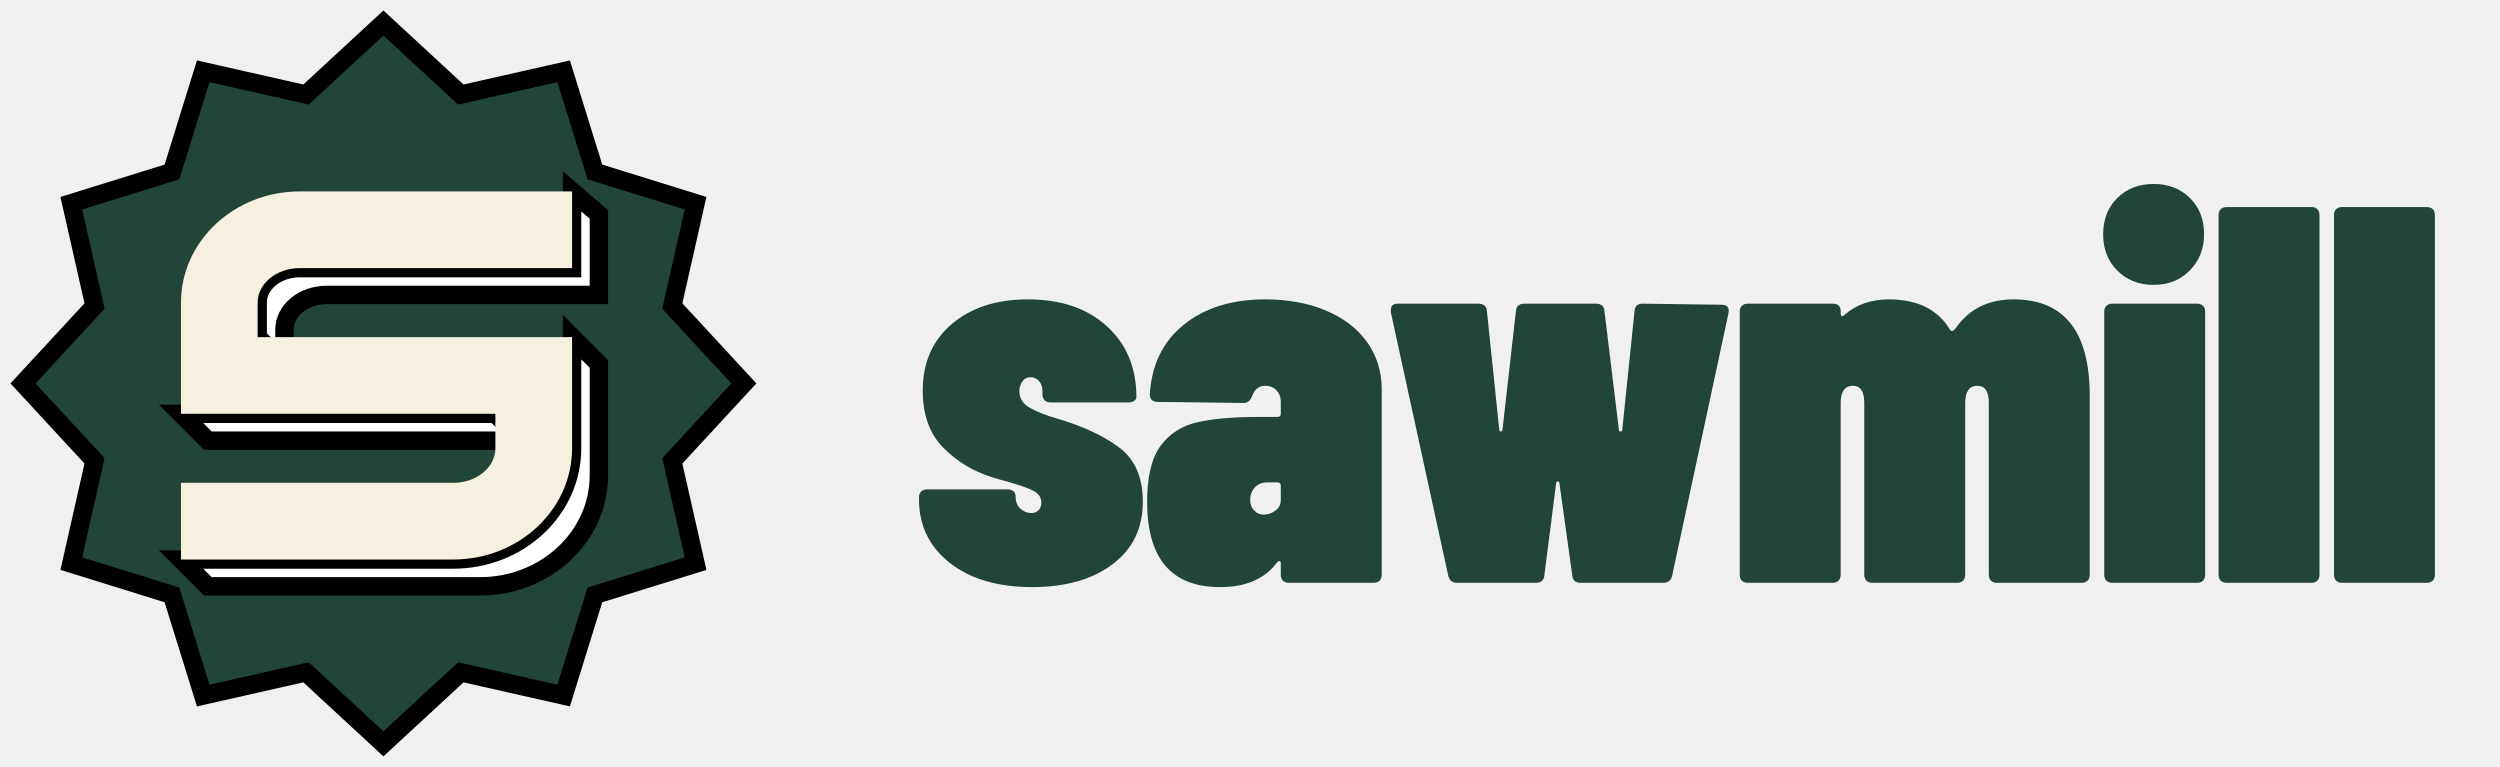
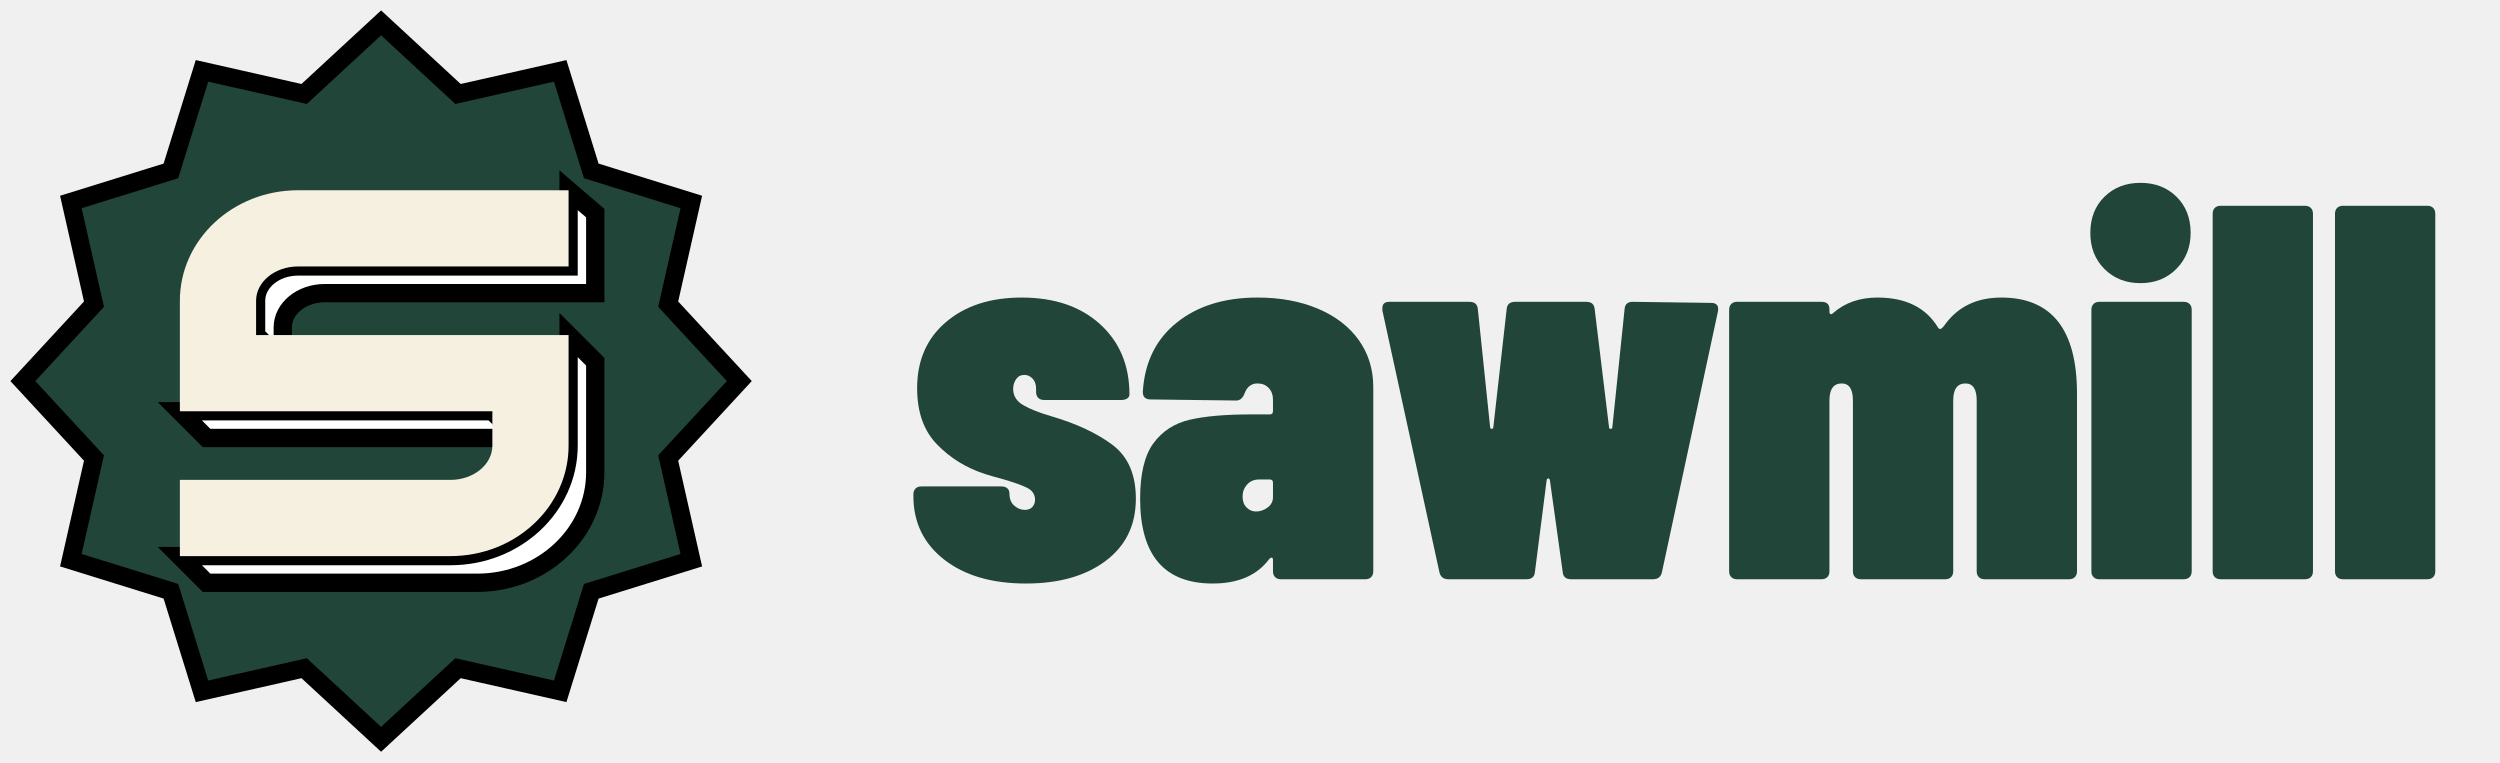
- <svg xmlns="http://www.w3.org/2000/svg" viewBox="0 0 326.01 100" role="img" aria-label="Sawmill">
+ <svg xmlns="http://www.w3.org/2000/svg" viewBox="0 0 328.01 100" role="img" aria-label="Sawmill">
  <path fill="#214538" stroke="#000000" stroke-width="2.4" stroke-linejoin="miter" d="M50 3L60.094 12.329L73.5 9.297L77.577 22.423L90.703 26.5L87.671 39.906L97 50L87.671 60.094L90.703 73.5L77.577 77.577L73.5 90.703L60.094 87.671L50 97L39.906 87.671L26.5 90.703L22.423 77.577L9.297 73.5L12.329 60.094L3 50L12.329 39.906L9.297 26.5L22.423 22.423L26.5 9.297L39.906 12.329Z" />
  <g transform="translate(-0.9 -1.0375)">
    <g fill="#ffffff">
      <path d="M75.5 26H40C31.44 26 24.5 32.492 24.5 40.5V55H65.5V59.5C65.5 61.985 63.038 64 60 64H24.5V74H60C68.56 74 75.5 67.508 75.5 59.5V45H34.5V40.5C34.5 38.015 36.962 36 40 36H75.5Z" transform="translate(3.5 3.5)" />
      <path stroke="#000000" stroke-width="2.4" stroke-linejoin="miter" d="M24.5 55H65.5L69 58.5H28Z M24.5 74H60C68.56 74 75.5 67.508 75.5 59.5V45L79 48.5V63C79 71.008 72.06 77.5 63.5 77.5H28Z M34.5 45V40.5C34.5 38.015 36.962 36 40 36H75.5V26L79 29V39.5H43.5C40.462 39.5 38 41.515 38 44V48.5Z" />
    </g>
    <path fill="#f5f0df" d="M75.5 26H40C31.44 26 24.5 32.492 24.5 40.5V55H65.5V59.5C65.5 61.985 63.038 64 60 64H24.5V74H60C68.56 74 75.5 67.508 75.5 59.5V45H34.5V40.5C34.5 38.015 36.962 36 40 36H75.5Z" />
  </g>
  <g fill="#214538">
    <path transform="translate(119.000,76) scale(0.07,-0.07)" d="M12 156V159Q12 166 16.0 170.0Q20 174 27 174H177Q184 174 188.0 170.5Q192 167 192 161Q192 146 201.0 138.0Q210 130 221 130Q230 130 235.0 135.5Q240 141 240 149Q240 164 225.0 171.5Q210 179 175 189Q163 192 147 197Q94 214 56.5 252.5Q19 291 19 358Q19 436 73.0 482.0Q127 528 215 528Q307 528 362.0 478.0Q417 428 417 346Q417 342 413.0 339.0Q409 336 402 336H257Q250 336 246.0 340.0Q242 344 242 351V357Q242 369 235.5 376.0Q229 383 220 383Q210 383 204.5 375.0Q199 367 199 357Q199 337 218.5 326.0Q238 315 269 306Q341 285 385.0 252.0Q429 219 429 151Q429 77 372.5 34.5Q316 -8 223 -8Q127 -8 69.5 37.0Q12 82 12 156Z" />
    <path transform="translate(148.750,76) scale(0.07,-0.07)" d="M449 360V15Q449 8 445.0 4.0Q441 0 434 0H276Q269 0 265.0 4.0Q261 8 261 15V36Q261 40 259.0 40.5Q257 41 254 38Q220 -8 148 -8Q12 -8 12 151Q12 221 37.0 255.0Q62 289 105.0 299.0Q148 309 221 309H255Q261 309 261 315V337Q261 350 253.0 358.5Q245 367 232 367Q215 367 208 349Q203 335 192 335L32 337Q17 337 17 351Q22 434 80.5 481.0Q139 528 232 528Q296 528 345.5 507.0Q395 486 422.0 448.0Q449 410 449 360ZM261 154V181Q261 187 255 187H235Q221 187 212.5 177.5Q204 168 204 155Q204 142 211.5 134.5Q219 127 229 127Q241 127 251.0 134.5Q261 142 261 154Z" />
    <path transform="translate(180.530,76) scale(0.07,-0.07)" d="M119 13 12 504V508Q12 520 25 520H175Q190 520 191 506L214 285Q214 282 217.0 282.0Q220 282 220 285L245 506Q246 520 261 520H394Q409 520 410 506L437 284Q437 282 440.0 282.0Q443 282 443 284L466 506Q467 520 481 520L628 518Q644 518 641 502L536 13Q533 0 519 0H366Q351 0 350 14L326 186Q325 189 323.0 189.0Q321 189 320 186L298 14Q297 0 282 0H136Q122 0 119 13Z" />
    <path transform="translate(225.330,76) scale(0.07,-0.07)" d="M674 348V15Q674 8 670.0 4.0Q666 0 659 0H501Q494 0 490.0 4.0Q486 8 486 15V335Q486 367 465 367Q442 367 442 335V15Q442 8 438.0 4.0Q434 0 427 0H269Q262 0 258.0 4.0Q254 8 254 15V335Q254 367 233 367Q210 367 210 335V15Q210 8 206.0 4.0Q202 0 195 0H37Q30 0 26.0 4.0Q22 8 22 15V505Q22 512 26.0 516.0Q30 520 37 520H195Q210 520 210 506V502Q210 498 212.0 497.0Q214 496 217 499Q250 528 300 528Q380 528 414 471Q416 469 417 469Q421 469 427 478Q464 528 532 528Q674 528 674 348Z" />
    <path transform="translate(273.000,76) scale(0.07,-0.07)" d="M18 649Q18 691 44.5 717.0Q71 743 112 743Q153 743 179.5 717.0Q206 691 206 649Q206 609 179.5 582.0Q153 555 112 555Q71 555 44.5 581.5Q18 608 18 649ZM20 15V505Q20 512 24.0 516.0Q28 520 35 520H193Q200 520 204.0 516.0Q208 512 208 505V15Q208 8 204.0 4.0Q200 0 193 0H35Q28 0 24.0 4.0Q20 8 20 15Z" />
-     <path transform="translate(287.910,76) scale(0.07,-0.07)" d="M20 15V685Q20 692 24.0 696.0Q28 700 35 700H193Q200 700 204.0 696.0Q208 692 208 685V15Q208 8 204.0 4.0Q200 0 193 0H35Q28 0 24.0 4.0Q20 8 20 15Z" />
-     <path transform="translate(302.960,76) scale(0.07,-0.07)" d="M20 15V685Q20 692 24.0 696.0Q28 700 35 700H193Q200 700 204.0 696.0Q208 692 208 685V15Q208 8 204.0 4.0Q200 0 193 0H35Q28 0 24.0 4.0Q20 8 20 15Z" />
+     <path transform="translate(288.910,76) scale(0.07,-0.07)" d="M20 15V685Q20 692 24.0 696.0Q28 700 35 700H193Q200 700 204.0 696.0Q208 692 208 685V15Q208 8 204.0 4.0Q200 0 193 0H35Q28 0 24.0 4.0Q20 8 20 15Z" />
+     <path transform="translate(304.960,76) scale(0.07,-0.07)" d="M20 15V685Q20 692 24.0 696.0Q28 700 35 700H193Q200 700 204.0 696.0Q208 692 208 685V15Q208 8 204.0 4.0Q200 0 193 0H35Q28 0 24.0 4.0Q20 8 20 15Z" />
  </g>
</svg>
